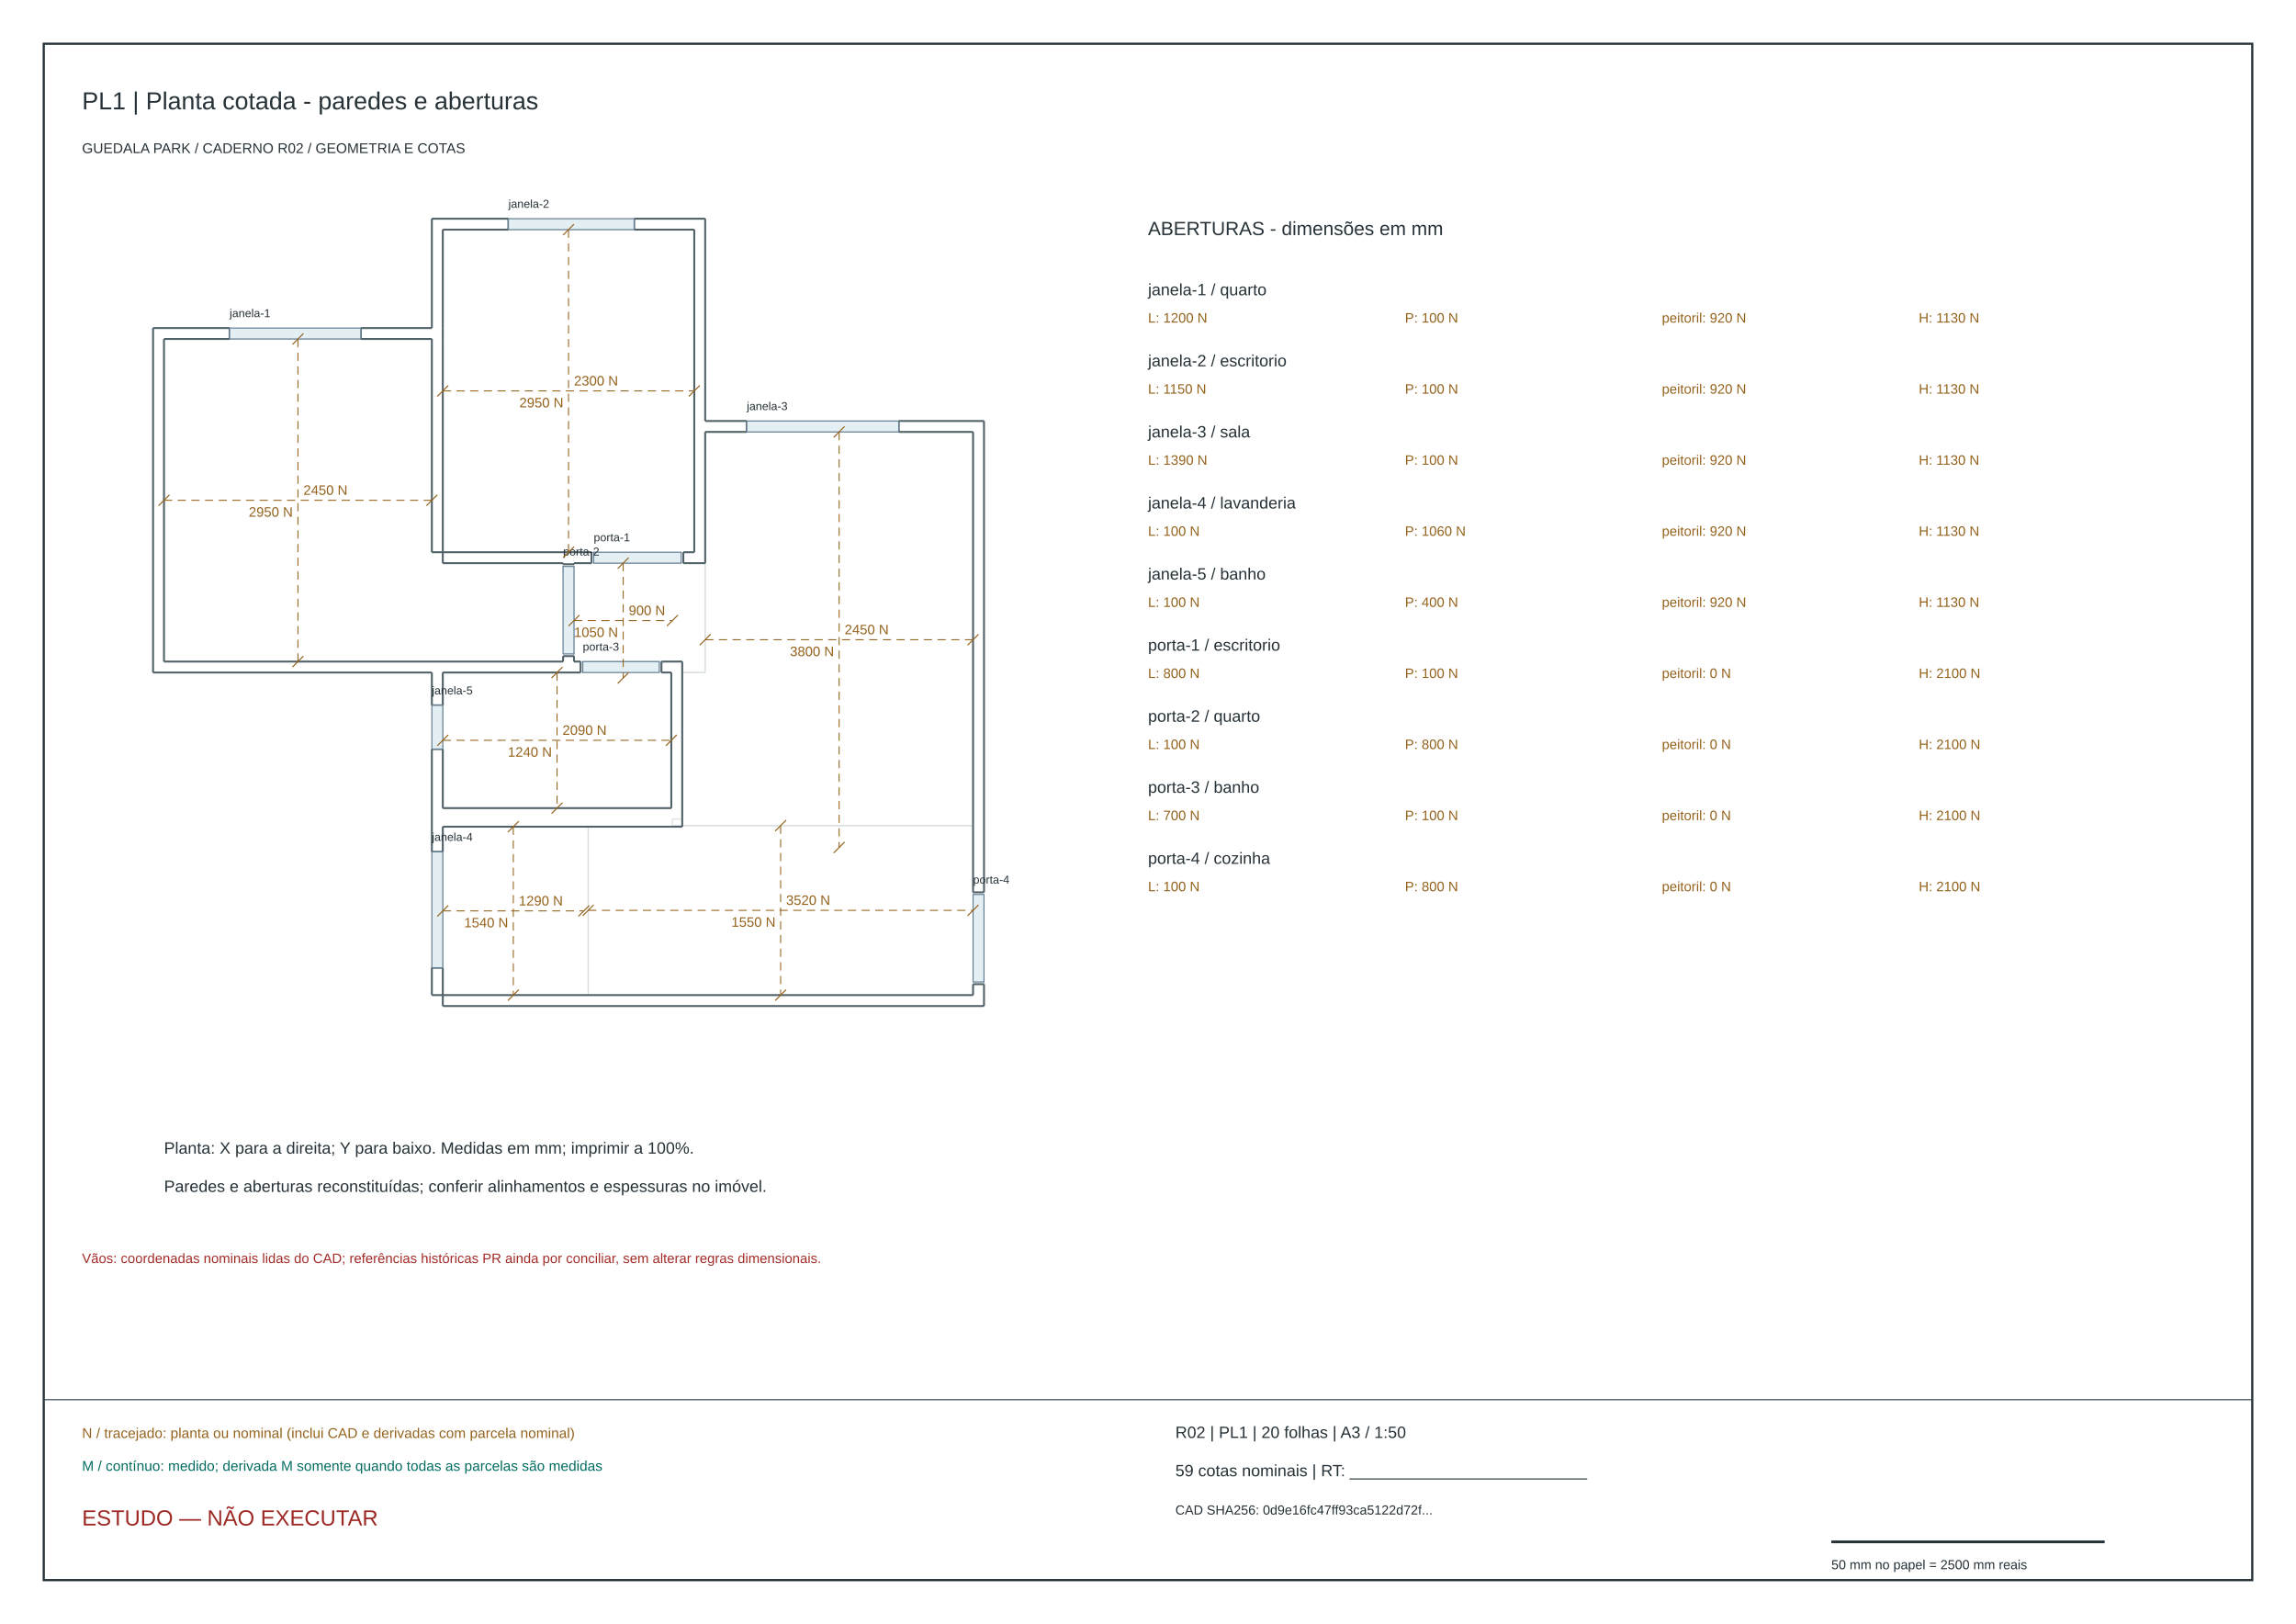
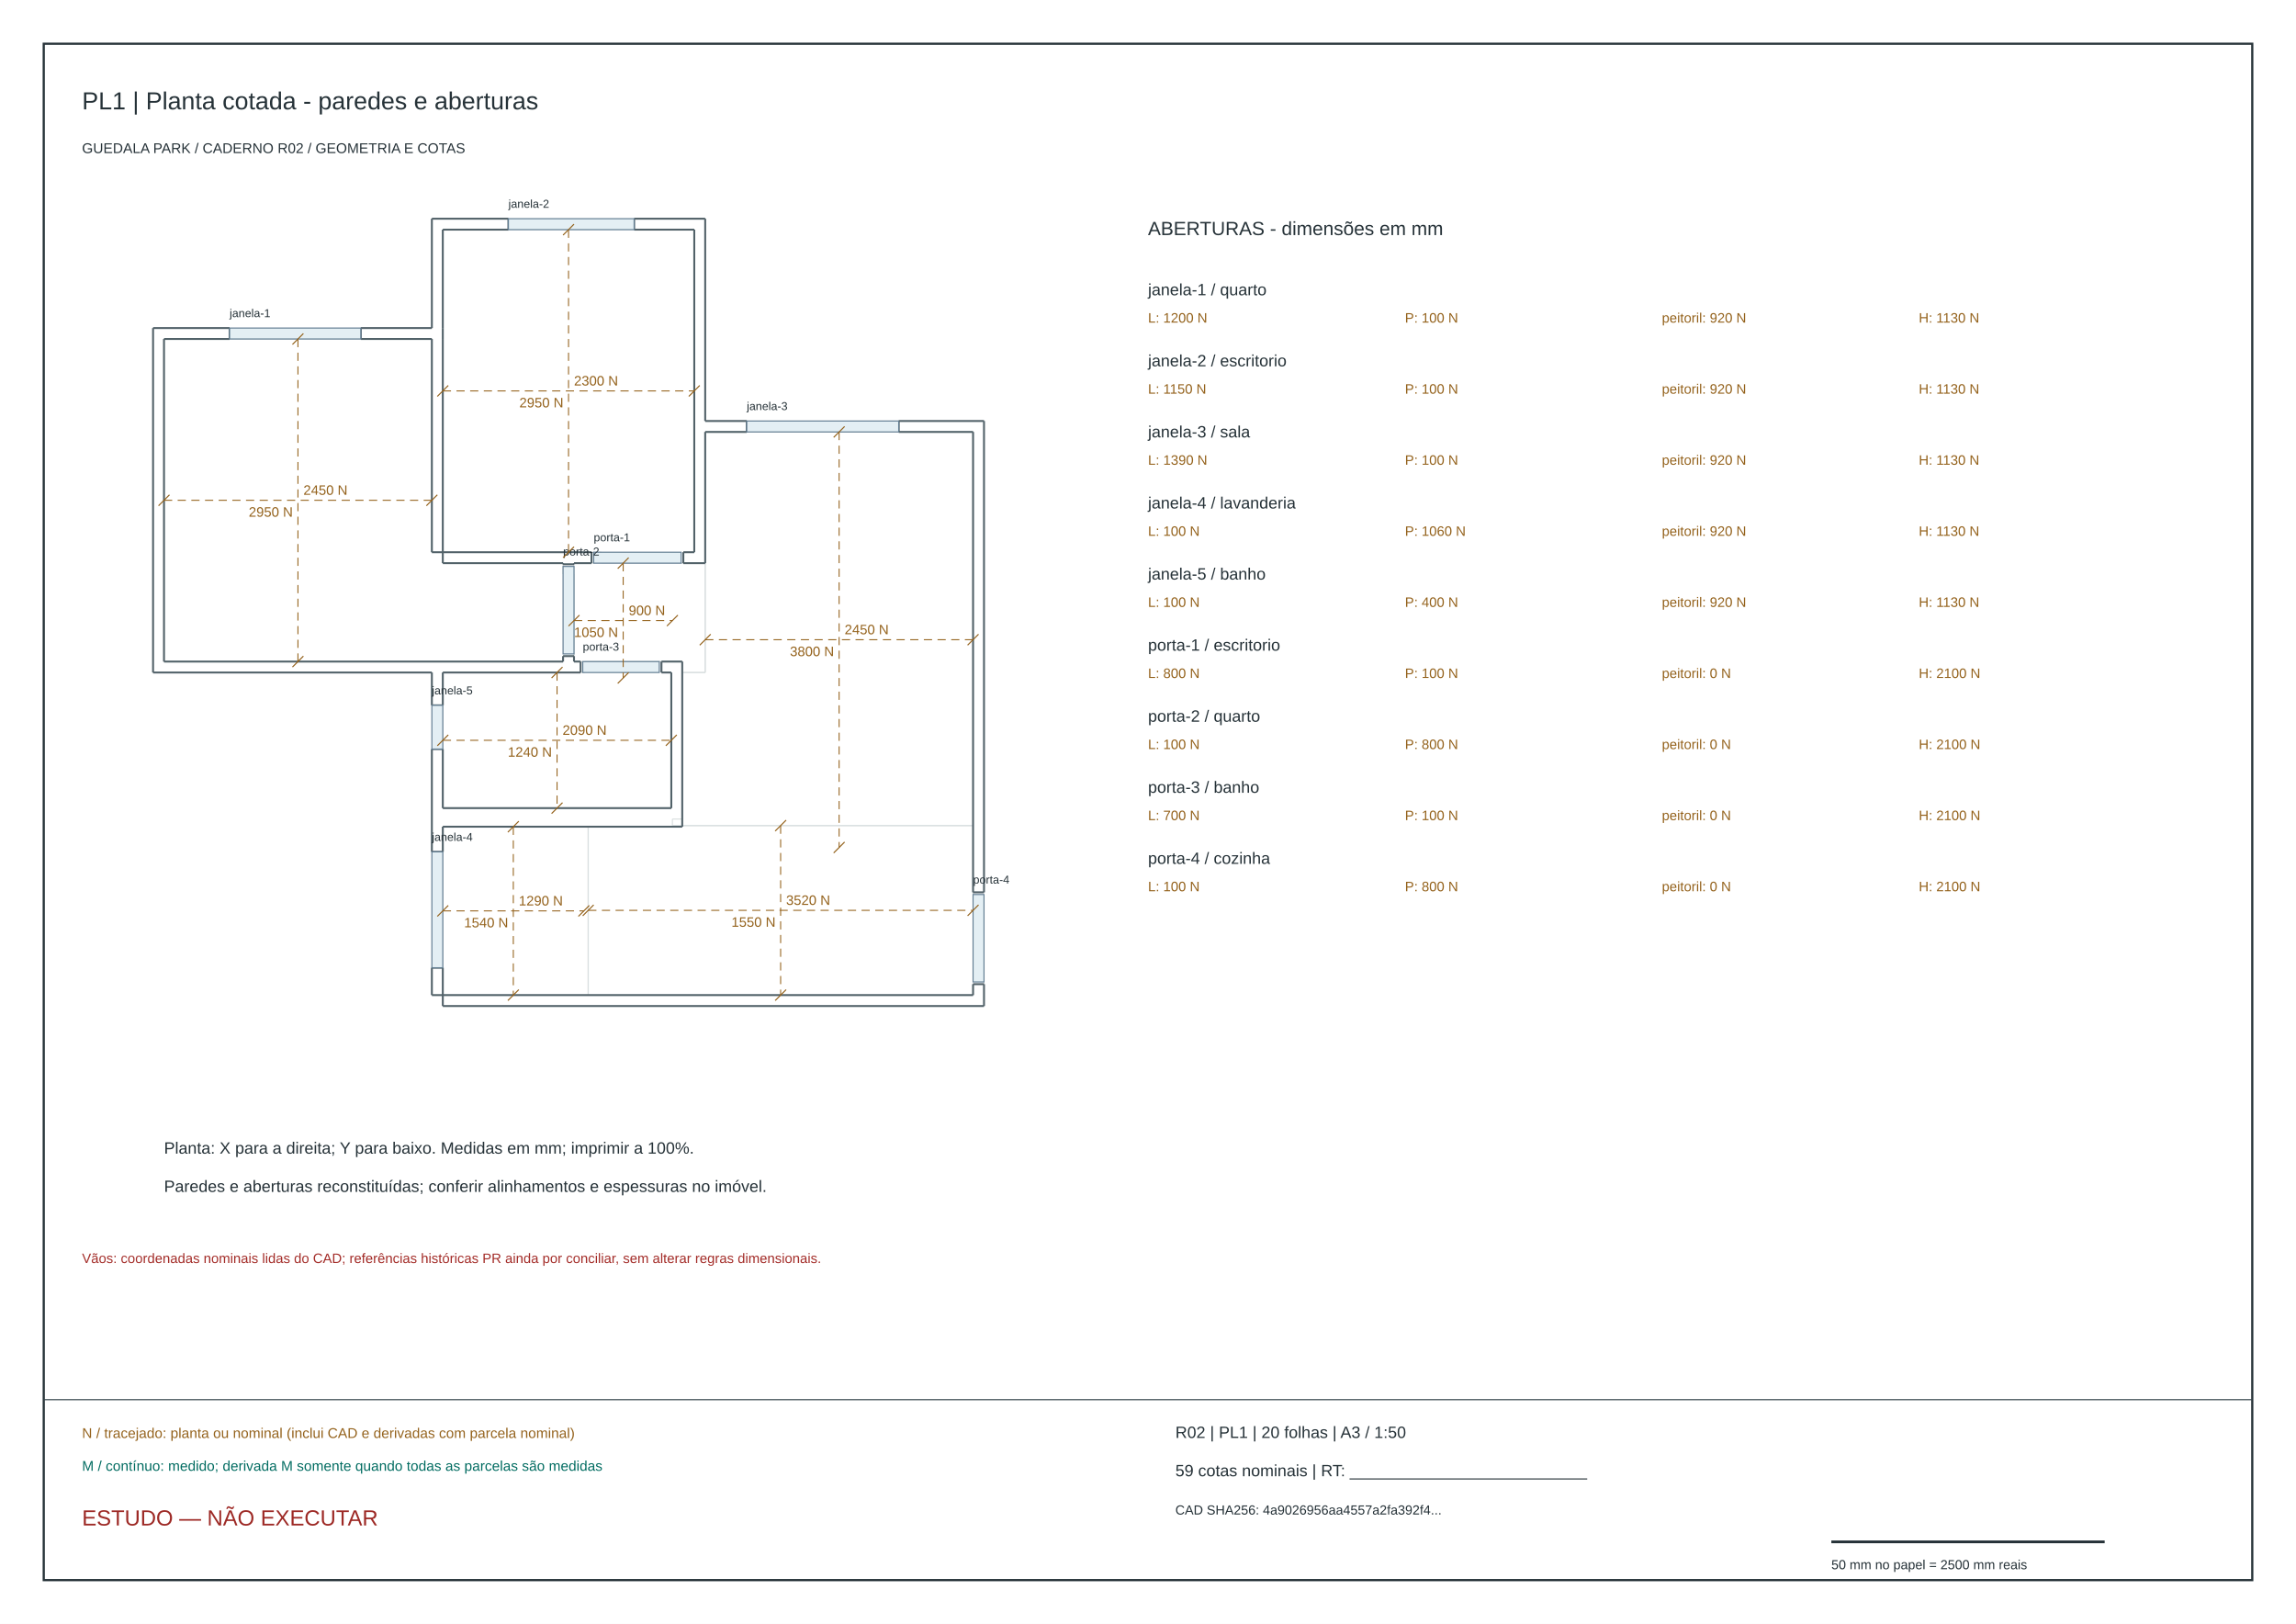
<svg xmlns="http://www.w3.org/2000/svg" width="420mm" height="297mm" viewBox="0 0 420 297">
  <rect width="420" height="297" fill="white" />
  <line x1="103.0" y1="103.0" x2="81.0" y2="103.0" stroke="#d9dfe0" stroke-width="0.2" />
  <line x1="81.0" y1="103.0" x2="81.0" y2="101.0" stroke="#d9dfe0" stroke-width="0.2" />
  <line x1="81.0" y1="101.0" x2="79.0" y2="101.0" stroke="#d9dfe0" stroke-width="0.2" />
  <line x1="79.0" y1="101.0" x2="79.0" y2="62.0" stroke="#d9dfe0" stroke-width="0.2" />
  <line x1="79.0" y1="62.0" x2="30.0" y2="62.0" stroke="#d9dfe0" stroke-width="0.2" />
  <line x1="30.0" y1="62.0" x2="30.0" y2="121.0" stroke="#d9dfe0" stroke-width="0.2" />
  <line x1="30.0" y1="121.0" x2="103.0" y2="121.0" stroke="#d9dfe0" stroke-width="0.2" />
  <line x1="103.0" y1="121.0" x2="103.0" y2="120.0" stroke="#d9dfe0" stroke-width="0.2" />
  <line x1="103.0" y1="120.0" x2="105.0" y2="120.0" stroke="#d9dfe0" stroke-width="0.2" />
  <line x1="105.0" y1="120.0" x2="105.0" y2="105.0" stroke="#d9dfe0" stroke-width="0.2" />
  <line x1="105.0" y1="105.0" x2="103.0" y2="105.0" stroke="#d9dfe0" stroke-width="0.2" />
  <line x1="103.0" y1="105.0" x2="103.0" y2="103.0" stroke="#d9dfe0" stroke-width="0.2" />
  <line x1="127.0" y1="101.0" x2="127.0" y2="42.0" stroke="#d9dfe0" stroke-width="0.2" />
  <line x1="127.0" y1="42.0" x2="81.0" y2="42.0" stroke="#d9dfe0" stroke-width="0.2" />
  <line x1="81.0" y1="42.0" x2="81.0" y2="101.0" stroke="#d9dfe0" stroke-width="0.2" />
  <line x1="81.0" y1="101.0" x2="110.0" y2="101.0" stroke="#d9dfe0" stroke-width="0.2" />
  <line x1="110.0" y1="101.0" x2="110.0" y2="103.0" stroke="#d9dfe0" stroke-width="0.2" />
  <line x1="110.0" y1="103.0" x2="125.0" y2="103.0" stroke="#d9dfe0" stroke-width="0.2" />
  <line x1="125.0" y1="103.0" x2="125.0" y2="101.0" stroke="#d9dfe0" stroke-width="0.2" />
  <line x1="125.0" y1="101.0" x2="127.0" y2="101.0" stroke="#d9dfe0" stroke-width="0.2" />
  <line x1="178.0" y1="79.0" x2="129.0" y2="79.0" stroke="#d9dfe0" stroke-width="0.2" />
  <line x1="129.0" y1="79.0" x2="129.0" y2="123.0" stroke="#d9dfe0" stroke-width="0.2" />
  <line x1="129.0" y1="123.0" x2="124.8" y2="123.0" stroke="#d9dfe0" stroke-width="0.2" />
  <line x1="124.8" y1="123.0" x2="124.8" y2="149.8" stroke="#d9dfe0" stroke-width="0.2" />
  <line x1="124.8" y1="149.8" x2="123.0" y2="149.8" stroke="#d9dfe0" stroke-width="0.2" />
  <line x1="123.0" y1="149.8" x2="123.0" y2="151.0" stroke="#d9dfe0" stroke-width="0.2" />
  <line x1="123.0" y1="151.0" x2="178.0" y2="151.0" stroke="#d9dfe0" stroke-width="0.2" />
  <line x1="178.0" y1="151.0" x2="178.0" y2="79.0" stroke="#d9dfe0" stroke-width="0.2" />
  <line x1="129.0" y1="123.0" x2="129.0" y2="103.0" stroke="#d9dfe0" stroke-width="0.2" />
  <line x1="129.0" y1="103.0" x2="105.0" y2="103.0" stroke="#d9dfe0" stroke-width="0.2" />
  <line x1="105.0" y1="103.0" x2="105.0" y2="121.0" stroke="#d9dfe0" stroke-width="0.2" />
  <line x1="105.0" y1="121.0" x2="124.8" y2="121.0" stroke="#d9dfe0" stroke-width="0.2" />
  <line x1="124.8" y1="121.0" x2="124.8" y2="123.0" stroke="#d9dfe0" stroke-width="0.2" />
  <line x1="124.8" y1="123.0" x2="129.0" y2="123.0" stroke="#d9dfe0" stroke-width="0.2" />
  <line x1="178.0" y1="165.0" x2="178.0" y2="151.0" stroke="#d9dfe0" stroke-width="0.2" />
  <line x1="178.0" y1="151.0" x2="124.8" y2="151.0" stroke="#d9dfe0" stroke-width="0.2" />
  <line x1="124.8" y1="151.0" x2="124.8" y2="151.2" stroke="#d9dfe0" stroke-width="0.2" />
  <line x1="124.8" y1="151.2" x2="107.6" y2="151.2" stroke="#d9dfe0" stroke-width="0.2" />
  <line x1="107.6" y1="151.2" x2="107.6" y2="182.0" stroke="#d9dfe0" stroke-width="0.2" />
  <line x1="107.6" y1="182.0" x2="178.0" y2="182.0" stroke="#d9dfe0" stroke-width="0.2" />
  <line x1="178.0" y1="182.0" x2="178.0" y2="180.0" stroke="#d9dfe0" stroke-width="0.2" />
  <line x1="178.0" y1="180.0" x2="180.0" y2="180.0" stroke="#d9dfe0" stroke-width="0.2" />
  <line x1="180.0" y1="180.0" x2="180.0" y2="165.0" stroke="#d9dfe0" stroke-width="0.2" />
  <line x1="180.0" y1="165.0" x2="178.0" y2="165.0" stroke="#d9dfe0" stroke-width="0.2" />
  <line x1="107.6" y1="182.0" x2="107.6" y2="151.2" stroke="#d9dfe0" stroke-width="0.2" />
  <line x1="107.6" y1="151.2" x2="81.0" y2="151.2" stroke="#d9dfe0" stroke-width="0.2" />
  <line x1="81.0" y1="151.2" x2="81.0" y2="182.0" stroke="#d9dfe0" stroke-width="0.2" />
  <line x1="81.0" y1="182.0" x2="107.6" y2="182.0" stroke="#d9dfe0" stroke-width="0.2" />
  <line x1="122.8" y1="123.0" x2="121.0" y2="123.0" stroke="#d9dfe0" stroke-width="0.2" />
  <line x1="121.0" y1="123.0" x2="121.0" y2="121.0" stroke="#d9dfe0" stroke-width="0.2" />
  <line x1="121.0" y1="121.0" x2="107.0" y2="121.0" stroke="#d9dfe0" stroke-width="0.2" />
  <line x1="107.0" y1="121.0" x2="107.0" y2="123.0" stroke="#d9dfe0" stroke-width="0.2" />
  <line x1="107.0" y1="123.0" x2="81.0" y2="123.0" stroke="#d9dfe0" stroke-width="0.2" />
  <line x1="81.0" y1="123.0" x2="81.0" y2="147.8" stroke="#d9dfe0" stroke-width="0.2" />
  <line x1="81.0" y1="147.8" x2="122.8" y2="147.8" stroke="#d9dfe0" stroke-width="0.2" />
  <line x1="122.8" y1="147.8" x2="122.8" y2="123.0" stroke="#d9dfe0" stroke-width="0.2" />
  <line x1="79.0" y1="155.8" x2="81.0" y2="155.8" stroke="#526269" stroke-width="0.35" />
  <line x1="81.0" y1="155.8" x2="81.0" y2="151.2" stroke="#526269" stroke-width="0.35" />
  <line x1="81.0" y1="151.2" x2="124.8" y2="151.2" stroke="#526269" stroke-width="0.35" />
  <line x1="124.8" y1="151.2" x2="124.8" y2="121.0" stroke="#526269" stroke-width="0.35" />
  <line x1="124.8" y1="121.0" x2="121.0" y2="121.0" stroke="#526269" stroke-width="0.35" />
  <line x1="121.0" y1="121.0" x2="121.0" y2="123.0" stroke="#526269" stroke-width="0.35" />
  <line x1="121.0" y1="123.0" x2="122.8" y2="123.0" stroke="#526269" stroke-width="0.35" />
  <line x1="122.8" y1="123.0" x2="122.8" y2="147.8" stroke="#526269" stroke-width="0.35" />
  <line x1="122.8" y1="147.8" x2="81.0" y2="147.8" stroke="#526269" stroke-width="0.35" />
  <line x1="81.0" y1="147.8" x2="81.0" y2="137.0" stroke="#526269" stroke-width="0.35" />
  <line x1="81.0" y1="137.0" x2="79.0" y2="137.0" stroke="#526269" stroke-width="0.35" />
  <line x1="79.0" y1="137.0" x2="79.0" y2="155.8" stroke="#526269" stroke-width="0.35" />
  <line x1="28.0" y1="60.0" x2="28.0" y2="123.0" stroke="#526269" stroke-width="0.35" />
  <line x1="28.0" y1="123.0" x2="79.0" y2="123.0" stroke="#526269" stroke-width="0.35" />
  <line x1="79.0" y1="123.0" x2="79.0" y2="129.0" stroke="#526269" stroke-width="0.35" />
  <line x1="79.0" y1="129.0" x2="81.0" y2="129.0" stroke="#526269" stroke-width="0.35" />
  <line x1="81.0" y1="129.0" x2="81.0" y2="123.0" stroke="#526269" stroke-width="0.35" />
  <line x1="81.0" y1="123.0" x2="106.2" y2="123.0" stroke="#526269" stroke-width="0.35" />
  <line x1="106.2" y1="123.0" x2="106.2" y2="121.0" stroke="#526269" stroke-width="0.35" />
  <line x1="106.2" y1="121.0" x2="105.0" y2="121.0" stroke="#526269" stroke-width="0.35" />
  <line x1="105.0" y1="121.0" x2="105.0" y2="120.0" stroke="#526269" stroke-width="0.35" />
  <line x1="105.0" y1="120.0" x2="103.0" y2="120.0" stroke="#526269" stroke-width="0.35" />
  <line x1="103.0" y1="120.0" x2="103.0" y2="121.0" stroke="#526269" stroke-width="0.35" />
  <line x1="103.0" y1="121.0" x2="30.0" y2="121.0" stroke="#526269" stroke-width="0.35" />
  <line x1="30.0" y1="121.0" x2="30.0" y2="62.0" stroke="#526269" stroke-width="0.35" />
  <line x1="30.0" y1="62.0" x2="42.0" y2="62.0" stroke="#526269" stroke-width="0.35" />
  <line x1="42.0" y1="62.0" x2="42.0" y2="60.0" stroke="#526269" stroke-width="0.35" />
  <line x1="42.0" y1="60.0" x2="28.0" y2="60.0" stroke="#526269" stroke-width="0.35" />
  <line x1="79.0" y1="177.0" x2="79.0" y2="182.0" stroke="#526269" stroke-width="0.35" />
  <line x1="79.0" y1="182.0" x2="81.0" y2="182.0" stroke="#526269" stroke-width="0.35" />
  <line x1="81.0" y1="182.0" x2="81.0" y2="177.0" stroke="#526269" stroke-width="0.35" />
  <line x1="81.0" y1="177.0" x2="79.0" y2="177.0" stroke="#526269" stroke-width="0.35" />
  <line x1="93.0" y1="40.0" x2="79.0" y2="40.0" stroke="#526269" stroke-width="0.35" />
  <line x1="79.0" y1="40.0" x2="79.0" y2="60.0" stroke="#526269" stroke-width="0.35" />
  <line x1="79.0" y1="60.0" x2="66.0" y2="60.0" stroke="#526269" stroke-width="0.35" />
  <line x1="66.0" y1="60.0" x2="66.0" y2="62.0" stroke="#526269" stroke-width="0.35" />
  <line x1="66.0" y1="62.0" x2="79.0" y2="62.0" stroke="#526269" stroke-width="0.35" />
  <line x1="79.0" y1="62.0" x2="79.0" y2="101.0" stroke="#526269" stroke-width="0.35" />
  <line x1="79.0" y1="101.0" x2="81.0" y2="101.0" stroke="#526269" stroke-width="0.35" />
  <line x1="81.0" y1="101.0" x2="81.0" y2="62.0" stroke="#526269" stroke-width="0.35" />
  <line x1="81.0" y1="62.0" x2="81.0" y2="60.0" stroke="#526269" stroke-width="0.35" />
  <line x1="81.0" y1="60.0" x2="81.0" y2="42.0" stroke="#526269" stroke-width="0.35" />
  <line x1="81.0" y1="42.0" x2="93.0" y2="42.0" stroke="#526269" stroke-width="0.35" />
  <line x1="93.0" y1="42.0" x2="93.0" y2="40.0" stroke="#526269" stroke-width="0.35" />
  <line x1="136.6" y1="77.0" x2="129.0" y2="77.0" stroke="#526269" stroke-width="0.35" />
  <line x1="129.0" y1="77.0" x2="129.0" y2="40.0" stroke="#526269" stroke-width="0.35" />
  <line x1="129.0" y1="40.0" x2="116.0" y2="40.0" stroke="#526269" stroke-width="0.35" />
  <line x1="116.0" y1="40.0" x2="116.0" y2="42.0" stroke="#526269" stroke-width="0.35" />
  <line x1="116.0" y1="42.0" x2="127.0" y2="42.0" stroke="#526269" stroke-width="0.35" />
  <line x1="127.0" y1="42.0" x2="127.0" y2="101.0" stroke="#526269" stroke-width="0.35" />
  <line x1="127.0" y1="101.0" x2="125.0" y2="101.0" stroke="#526269" stroke-width="0.35" />
  <line x1="125.0" y1="101.0" x2="125.0" y2="103.0" stroke="#526269" stroke-width="0.35" />
  <line x1="125.0" y1="103.0" x2="129.0" y2="103.0" stroke="#526269" stroke-width="0.35" />
  <line x1="129.0" y1="103.0" x2="129.0" y2="79.0" stroke="#526269" stroke-width="0.35" />
  <line x1="129.0" y1="79.0" x2="136.6" y2="79.0" stroke="#526269" stroke-width="0.35" />
  <line x1="136.6" y1="79.0" x2="136.6" y2="77.0" stroke="#526269" stroke-width="0.35" />
  <line x1="180.0" y1="163.2" x2="180.0" y2="77.0" stroke="#526269" stroke-width="0.35" />
  <line x1="180.0" y1="77.0" x2="164.4" y2="77.0" stroke="#526269" stroke-width="0.35" />
  <line x1="164.4" y1="77.0" x2="164.4" y2="79.0" stroke="#526269" stroke-width="0.35" />
  <line x1="164.4" y1="79.0" x2="178.0" y2="79.0" stroke="#526269" stroke-width="0.35" />
  <line x1="178.0" y1="79.0" x2="178.0" y2="163.2" stroke="#526269" stroke-width="0.35" />
  <line x1="178.0" y1="163.2" x2="180.0" y2="163.2" stroke="#526269" stroke-width="0.35" />
  <line x1="178.0" y1="182.0" x2="81.0" y2="182.0" stroke="#526269" stroke-width="0.35" />
  <line x1="81.0" y1="182.0" x2="81.0" y2="184.0" stroke="#526269" stroke-width="0.35" />
  <line x1="81.0" y1="184.0" x2="180.0" y2="184.0" stroke="#526269" stroke-width="0.35" />
  <line x1="180.0" y1="184.0" x2="180.0" y2="180.0" stroke="#526269" stroke-width="0.35" />
  <line x1="180.0" y1="180.0" x2="178.0" y2="180.0" stroke="#526269" stroke-width="0.35" />
  <line x1="178.0" y1="180.0" x2="178.0" y2="182.0" stroke="#526269" stroke-width="0.35" />
  <line x1="108.2" y1="101.0" x2="81.0" y2="101.0" stroke="#526269" stroke-width="0.35" />
  <line x1="81.0" y1="101.0" x2="81.0" y2="103.0" stroke="#526269" stroke-width="0.35" />
  <line x1="81.0" y1="103.0" x2="103.0" y2="103.0" stroke="#526269" stroke-width="0.35" />
  <line x1="103.0" y1="103.0" x2="103.0" y2="103.2" stroke="#526269" stroke-width="0.35" />
  <line x1="103.0" y1="103.2" x2="105.0" y2="103.2" stroke="#526269" stroke-width="0.35" />
  <line x1="105.0" y1="103.2" x2="105.0" y2="103.0" stroke="#526269" stroke-width="0.35" />
  <line x1="105.0" y1="103.0" x2="108.2" y2="103.0" stroke="#526269" stroke-width="0.35" />
  <line x1="108.2" y1="103.0" x2="108.2" y2="101.0" stroke="#526269" stroke-width="0.35" />
  <rect x="42.0" y="60.0" width="24.0" height="2.0" stroke="#627d92" fill="#e4eff4" stroke-width="0.2" />
  <text x="42.0" y="58.0" font-family="Arial, sans-serif" font-size="2.1" fill="#263238">janela-1</text>
  <rect x="93.0" y="40.0" width="23.0" height="2.0" stroke="#627d92" fill="#e4eff4" stroke-width="0.2" />
  <text x="93.0" y="38.0" font-family="Arial, sans-serif" font-size="2.1" fill="#263238">janela-2</text>
  <rect x="136.6" y="77.0" width="27.8" height="2.0" stroke="#627d92" fill="#e4eff4" stroke-width="0.2" />
  <text x="136.6" y="75.0" font-family="Arial, sans-serif" font-size="2.1" fill="#263238">janela-3</text>
  <rect x="79.0" y="155.8" width="2.0" height="21.2" stroke="#627d92" fill="#e4eff4" stroke-width="0.2" />
  <text x="79.0" y="153.8" font-family="Arial, sans-serif" font-size="2.1" fill="#263238">janela-4</text>
  <rect x="79.0" y="129.0" width="2.0" height="8.0" stroke="#627d92" fill="#e4eff4" stroke-width="0.2" />
  <text x="79.0" y="127.0" font-family="Arial, sans-serif" font-size="2.1" fill="#263238">janela-5</text>
  <rect x="108.6" y="101.0" width="16.0" height="2.0" stroke="#627d92" fill="#e4eff4" stroke-width="0.2" />
  <text x="108.6" y="99.0" font-family="Arial, sans-serif" font-size="2.1" fill="#263238">porta-1</text>
  <rect x="103.0" y="103.6" width="2.0" height="16.0" stroke="#627d92" fill="#e4eff4" stroke-width="0.2" />
  <text x="103.0" y="101.6" font-family="Arial, sans-serif" font-size="2.1" fill="#263238">porta-2</text>
  <rect x="106.6" y="121.0" width="14.0" height="2.0" stroke="#627d92" fill="#e4eff4" stroke-width="0.2" />
  <text x="106.6" y="119.0" font-family="Arial, sans-serif" font-size="2.1" fill="#263238">porta-3</text>
  <rect x="178.0" y="163.6" width="2.0" height="16.0" stroke="#627d92" fill="#e4eff4" stroke-width="0.2" />
  <text x="178.0" y="161.6" font-family="Arial, sans-serif" font-size="2.1" fill="#263238">porta-4</text>
  <line x1="30.0" y1="91.5" x2="79.0" y2="91.5" stroke="#94621c" stroke-width="0.18" stroke-dasharray="1.5 1" />
  <line x1="29.0" y1="92.5" x2="31.0" y2="90.5" stroke="#94621c" stroke-width="0.2" />
  <line x1="78.0" y1="92.5" x2="80.0" y2="90.5" stroke="#94621c" stroke-width="0.2" />
  <text x="55.5" y="90.5" font-family="Arial, sans-serif" font-size="2.5" fill="#94621c">2450 N</text>
  <line x1="54.5" y1="62.0" x2="54.5" y2="121.0" stroke="#94621c" stroke-width="0.18" stroke-dasharray="1.5 1" />
  <line x1="53.5" y1="63.0" x2="55.5" y2="61.0" stroke="#94621c" stroke-width="0.2" />
  <line x1="53.5" y1="122.0" x2="55.5" y2="120.0" stroke="#94621c" stroke-width="0.2" />
  <text x="45.5" y="94.5" font-family="Arial, sans-serif" font-size="2.5" fill="#94621c">2950 N</text>
  <line x1="81.0" y1="71.5" x2="127.0" y2="71.5" stroke="#94621c" stroke-width="0.18" stroke-dasharray="1.5 1" />
  <line x1="80.0" y1="72.5" x2="82.0" y2="70.5" stroke="#94621c" stroke-width="0.2" />
  <line x1="126.0" y1="72.5" x2="128.0" y2="70.5" stroke="#94621c" stroke-width="0.2" />
  <text x="105.0" y="70.5" font-family="Arial, sans-serif" font-size="2.5" fill="#94621c">2300 N</text>
  <line x1="104.0" y1="42.0" x2="104.0" y2="101.0" stroke="#94621c" stroke-width="0.18" stroke-dasharray="1.5 1" />
  <line x1="103.0" y1="43.0" x2="105.0" y2="41.0" stroke="#94621c" stroke-width="0.2" />
  <line x1="103.0" y1="102.0" x2="105.0" y2="100.0" stroke="#94621c" stroke-width="0.2" />
  <text x="95.0" y="74.5" font-family="Arial, sans-serif" font-size="2.5" fill="#94621c">2950 N</text>
  <line x1="129.0" y1="117.0" x2="178.0" y2="117.0" stroke="#94621c" stroke-width="0.18" stroke-dasharray="1.5 1" />
  <line x1="128.0" y1="118.0" x2="130.0" y2="116.0" stroke="#94621c" stroke-width="0.2" />
  <line x1="177.0" y1="118.0" x2="179.0" y2="116.0" stroke="#94621c" stroke-width="0.2" />
  <text x="154.5" y="116.0" font-family="Arial, sans-serif" font-size="2.5" fill="#94621c">2450 N</text>
  <line x1="153.5" y1="79.0" x2="153.5" y2="155.0" stroke="#94621c" stroke-width="0.18" stroke-dasharray="1.5 1" />
  <line x1="152.5" y1="80.0" x2="154.5" y2="78.0" stroke="#94621c" stroke-width="0.2" />
  <line x1="152.5" y1="156.0" x2="154.5" y2="154.0" stroke="#94621c" stroke-width="0.2" />
  <text x="144.5" y="120.0" font-family="Arial, sans-serif" font-size="2.5" fill="#94621c">3800 N</text>
  <line x1="105.0" y1="113.5" x2="123.0" y2="113.5" stroke="#94621c" stroke-width="0.18" stroke-dasharray="1.5 1" />
  <line x1="104.0" y1="114.5" x2="106.0" y2="112.5" stroke="#94621c" stroke-width="0.2" />
  <line x1="122.0" y1="114.5" x2="124.0" y2="112.5" stroke="#94621c" stroke-width="0.2" />
  <text x="115.0" y="112.5" font-family="Arial, sans-serif" font-size="2.5" fill="#94621c">900 N</text>
  <line x1="114.0" y1="103.0" x2="114.0" y2="124.0" stroke="#94621c" stroke-width="0.18" stroke-dasharray="1.5 1" />
  <line x1="113.0" y1="104.0" x2="115.0" y2="102.0" stroke="#94621c" stroke-width="0.2" />
  <line x1="113.0" y1="125.0" x2="115.0" y2="123.0" stroke="#94621c" stroke-width="0.2" />
  <text x="105.0" y="116.5" font-family="Arial, sans-serif" font-size="2.5" fill="#94621c">1050 N</text>
  <line x1="107.6" y1="166.5" x2="178.0" y2="166.5" stroke="#94621c" stroke-width="0.18" stroke-dasharray="1.5 1" />
  <line x1="106.6" y1="167.5" x2="108.6" y2="165.5" stroke="#94621c" stroke-width="0.2" />
  <line x1="177.0" y1="167.5" x2="179.0" y2="165.5" stroke="#94621c" stroke-width="0.2" />
  <text x="143.8" y="165.5" font-family="Arial, sans-serif" font-size="2.5" fill="#94621c">3520 N</text>
  <line x1="142.8" y1="151.0" x2="142.8" y2="182.0" stroke="#94621c" stroke-width="0.18" stroke-dasharray="1.5 1" />
  <line x1="141.8" y1="152.0" x2="143.8" y2="150.0" stroke="#94621c" stroke-width="0.2" />
  <line x1="141.8" y1="183.0" x2="143.8" y2="181.0" stroke="#94621c" stroke-width="0.2" />
  <text x="133.8" y="169.5" font-family="Arial, sans-serif" font-size="2.5" fill="#94621c">1550 N</text>
  <line x1="81.0" y1="166.6" x2="106.8" y2="166.6" stroke="#94621c" stroke-width="0.18" stroke-dasharray="1.5 1" />
  <line x1="80.0" y1="167.6" x2="82.0" y2="165.6" stroke="#94621c" stroke-width="0.2" />
  <line x1="105.8" y1="167.6" x2="107.8" y2="165.6" stroke="#94621c" stroke-width="0.2" />
  <text x="94.9" y="165.6" font-family="Arial, sans-serif" font-size="2.5" fill="#94621c">1290 N</text>
  <line x1="93.9" y1="151.2" x2="93.9" y2="182.0" stroke="#94621c" stroke-width="0.18" stroke-dasharray="1.5 1" />
  <line x1="92.9" y1="152.2" x2="94.9" y2="150.2" stroke="#94621c" stroke-width="0.2" />
  <line x1="92.9" y1="183.0" x2="94.9" y2="181.0" stroke="#94621c" stroke-width="0.2" />
  <text x="84.9" y="169.6" font-family="Arial, sans-serif" font-size="2.5" fill="#94621c">1540 N</text>
  <line x1="81.0" y1="135.4" x2="122.8" y2="135.4" stroke="#94621c" stroke-width="0.18" stroke-dasharray="1.5 1" />
  <line x1="80.0" y1="136.4" x2="82.0" y2="134.4" stroke="#94621c" stroke-width="0.2" />
  <line x1="121.8" y1="136.4" x2="123.8" y2="134.4" stroke="#94621c" stroke-width="0.2" />
  <text x="102.9" y="134.4" font-family="Arial, sans-serif" font-size="2.5" fill="#94621c">2090 N</text>
  <line x1="101.9" y1="123.0" x2="101.9" y2="147.8" stroke="#94621c" stroke-width="0.18" stroke-dasharray="1.5 1" />
  <line x1="100.9" y1="124.0" x2="102.9" y2="122.0" stroke="#94621c" stroke-width="0.2" />
  <line x1="100.9" y1="148.8" x2="102.9" y2="146.8" stroke="#94621c" stroke-width="0.2" />
  <text x="92.9" y="138.4" font-family="Arial, sans-serif" font-size="2.5" fill="#94621c">1240 N</text>
  <text x="210" y="43" font-family="Arial, sans-serif" font-size="3.5" fill="#263238">ABERTURAS - dimensões em mm</text>
  <text x="210" y="54" font-family="Arial, sans-serif" font-size="3" fill="#263238">janela-1 / quarto</text>
  <text x="210" y="59" font-family="Arial, sans-serif" font-size="2.5" fill="#94621c">L: 1200 N</text>
  <text x="257" y="59" font-family="Arial, sans-serif" font-size="2.5" fill="#94621c">P: 100 N</text>
  <text x="304" y="59" font-family="Arial, sans-serif" font-size="2.5" fill="#94621c">peitoril: 920 N</text>
  <text x="351" y="59" font-family="Arial, sans-serif" font-size="2.5" fill="#94621c">H: 1130 N</text>
  <text x="210" y="67" font-family="Arial, sans-serif" font-size="3" fill="#263238">janela-2 / escritorio</text>
  <text x="210" y="72" font-family="Arial, sans-serif" font-size="2.5" fill="#94621c">L: 1150 N</text>
  <text x="257" y="72" font-family="Arial, sans-serif" font-size="2.5" fill="#94621c">P: 100 N</text>
  <text x="304" y="72" font-family="Arial, sans-serif" font-size="2.5" fill="#94621c">peitoril: 920 N</text>
  <text x="351" y="72" font-family="Arial, sans-serif" font-size="2.5" fill="#94621c">H: 1130 N</text>
  <text x="210" y="80" font-family="Arial, sans-serif" font-size="3" fill="#263238">janela-3 / sala</text>
  <text x="210" y="85" font-family="Arial, sans-serif" font-size="2.5" fill="#94621c">L: 1390 N</text>
  <text x="257" y="85" font-family="Arial, sans-serif" font-size="2.5" fill="#94621c">P: 100 N</text>
  <text x="304" y="85" font-family="Arial, sans-serif" font-size="2.5" fill="#94621c">peitoril: 920 N</text>
  <text x="351" y="85" font-family="Arial, sans-serif" font-size="2.5" fill="#94621c">H: 1130 N</text>
  <text x="210" y="93" font-family="Arial, sans-serif" font-size="3" fill="#263238">janela-4 / lavanderia</text>
  <text x="210" y="98" font-family="Arial, sans-serif" font-size="2.5" fill="#94621c">L: 100 N</text>
  <text x="257" y="98" font-family="Arial, sans-serif" font-size="2.5" fill="#94621c">P: 1060 N</text>
  <text x="304" y="98" font-family="Arial, sans-serif" font-size="2.5" fill="#94621c">peitoril: 920 N</text>
  <text x="351" y="98" font-family="Arial, sans-serif" font-size="2.5" fill="#94621c">H: 1130 N</text>
  <text x="210" y="106" font-family="Arial, sans-serif" font-size="3" fill="#263238">janela-5 / banho</text>
  <text x="210" y="111" font-family="Arial, sans-serif" font-size="2.5" fill="#94621c">L: 100 N</text>
  <text x="257" y="111" font-family="Arial, sans-serif" font-size="2.5" fill="#94621c">P: 400 N</text>
  <text x="304" y="111" font-family="Arial, sans-serif" font-size="2.5" fill="#94621c">peitoril: 920 N</text>
  <text x="351" y="111" font-family="Arial, sans-serif" font-size="2.5" fill="#94621c">H: 1130 N</text>
  <text x="210" y="119" font-family="Arial, sans-serif" font-size="3" fill="#263238">porta-1 / escritorio</text>
  <text x="210" y="124" font-family="Arial, sans-serif" font-size="2.5" fill="#94621c">L: 800 N</text>
  <text x="257" y="124" font-family="Arial, sans-serif" font-size="2.5" fill="#94621c">P: 100 N</text>
  <text x="304" y="124" font-family="Arial, sans-serif" font-size="2.5" fill="#94621c">peitoril: 0 N</text>
  <text x="351" y="124" font-family="Arial, sans-serif" font-size="2.5" fill="#94621c">H: 2100 N</text>
  <text x="210" y="132" font-family="Arial, sans-serif" font-size="3" fill="#263238">porta-2 / quarto</text>
  <text x="210" y="137" font-family="Arial, sans-serif" font-size="2.5" fill="#94621c">L: 100 N</text>
  <text x="257" y="137" font-family="Arial, sans-serif" font-size="2.5" fill="#94621c">P: 800 N</text>
  <text x="304" y="137" font-family="Arial, sans-serif" font-size="2.5" fill="#94621c">peitoril: 0 N</text>
  <text x="351" y="137" font-family="Arial, sans-serif" font-size="2.5" fill="#94621c">H: 2100 N</text>
  <text x="210" y="145" font-family="Arial, sans-serif" font-size="3" fill="#263238">porta-3 / banho</text>
  <text x="210" y="150" font-family="Arial, sans-serif" font-size="2.5" fill="#94621c">L: 700 N</text>
  <text x="257" y="150" font-family="Arial, sans-serif" font-size="2.5" fill="#94621c">P: 100 N</text>
  <text x="304" y="150" font-family="Arial, sans-serif" font-size="2.5" fill="#94621c">peitoril: 0 N</text>
  <text x="351" y="150" font-family="Arial, sans-serif" font-size="2.5" fill="#94621c">H: 2100 N</text>
  <text x="210" y="158" font-family="Arial, sans-serif" font-size="3" fill="#263238">porta-4 / cozinha</text>
  <text x="210" y="163" font-family="Arial, sans-serif" font-size="2.5" fill="#94621c">L: 100 N</text>
  <text x="257" y="163" font-family="Arial, sans-serif" font-size="2.5" fill="#94621c">P: 800 N</text>
  <text x="304" y="163" font-family="Arial, sans-serif" font-size="2.5" fill="#94621c">peitoril: 0 N</text>
  <text x="351" y="163" font-family="Arial, sans-serif" font-size="2.5" fill="#94621c">H: 2100 N</text>
  <text x="30" y="211" font-family="Arial, sans-serif" font-size="3" fill="#263238">Planta: X para a direita; Y para baixo. Medidas em mm; imprimir a 100%.</text>
  <text x="30" y="218" font-family="Arial, sans-serif" font-size="3" fill="#263238">Paredes e aberturas reconstituídas; conferir alinhamentos e espessuras no imóvel.</text>
  <rect x="8" y="8" width="404" height="281" stroke="#263238" fill="none" stroke-width="0.4" />
  <text x="15" y="20" font-family="Arial, sans-serif" font-size="4.5" fill="#263238">PL1 | Planta cotada - paredes e aberturas</text>
  <text x="15" y="28" font-family="Arial, sans-serif" font-size="2.6" fill="#263238">GUEDALA PARK  /  CADERNO R02  /  GEOMETRIA E COTAS</text>
  <text x="15" y="231" font-family="Arial, sans-serif" font-size="2.5" fill="#a32c28">Vãos: coordenadas nominais lidas do CAD; referências históricas PR ainda por conciliar, sem alterar regras dimensionais.</text>
  <line x1="8" y1="256" x2="412" y2="256" stroke="#34434a" stroke-width="0.2" />
  <text x="15" y="263" font-family="Arial, sans-serif" font-size="2.6" fill="#94621c">N / tracejado: planta ou nominal (inclui CAD e derivadas com parcela nominal)</text>
  <text x="15" y="269" font-family="Arial, sans-serif" font-size="2.6" fill="#006b60">M / contínuo: medido; derivada M somente quando todas as parcelas são medidas</text>
  <text x="15" y="279" font-family="Arial, sans-serif" font-size="4" fill="#9d2925">ESTUDO — NÃO EXECUTAR</text>
  <text x="215" y="263" font-family="Arial, sans-serif" font-size="3" fill="#263238">R02 | PL1 | 20 folhas | A3 / 1:50</text>
  <text x="215" y="270" font-family="Arial, sans-serif" font-size="3" fill="#263238">59 cotas nominais | RT: __________________________</text>
-   <text x="215" y="277" font-family="Arial, sans-serif" font-size="2.4" fill="#263238">CAD SHA256: 0d9e16fc47ff93ca5122d72f...</text>
+   <text x="215" y="277" font-family="Arial, sans-serif" font-size="2.4" fill="#263238">CAD SHA256: 4a9026956aa4557a2fa392f4...</text>
  <line x1="335" y1="282" x2="385" y2="282" stroke="#263238" stroke-width="0.5" />
  <text x="335" y="287" font-family="Arial, sans-serif" font-size="2.4" fill="#263238">50 mm no papel = 2500 mm reais</text>
</svg>
